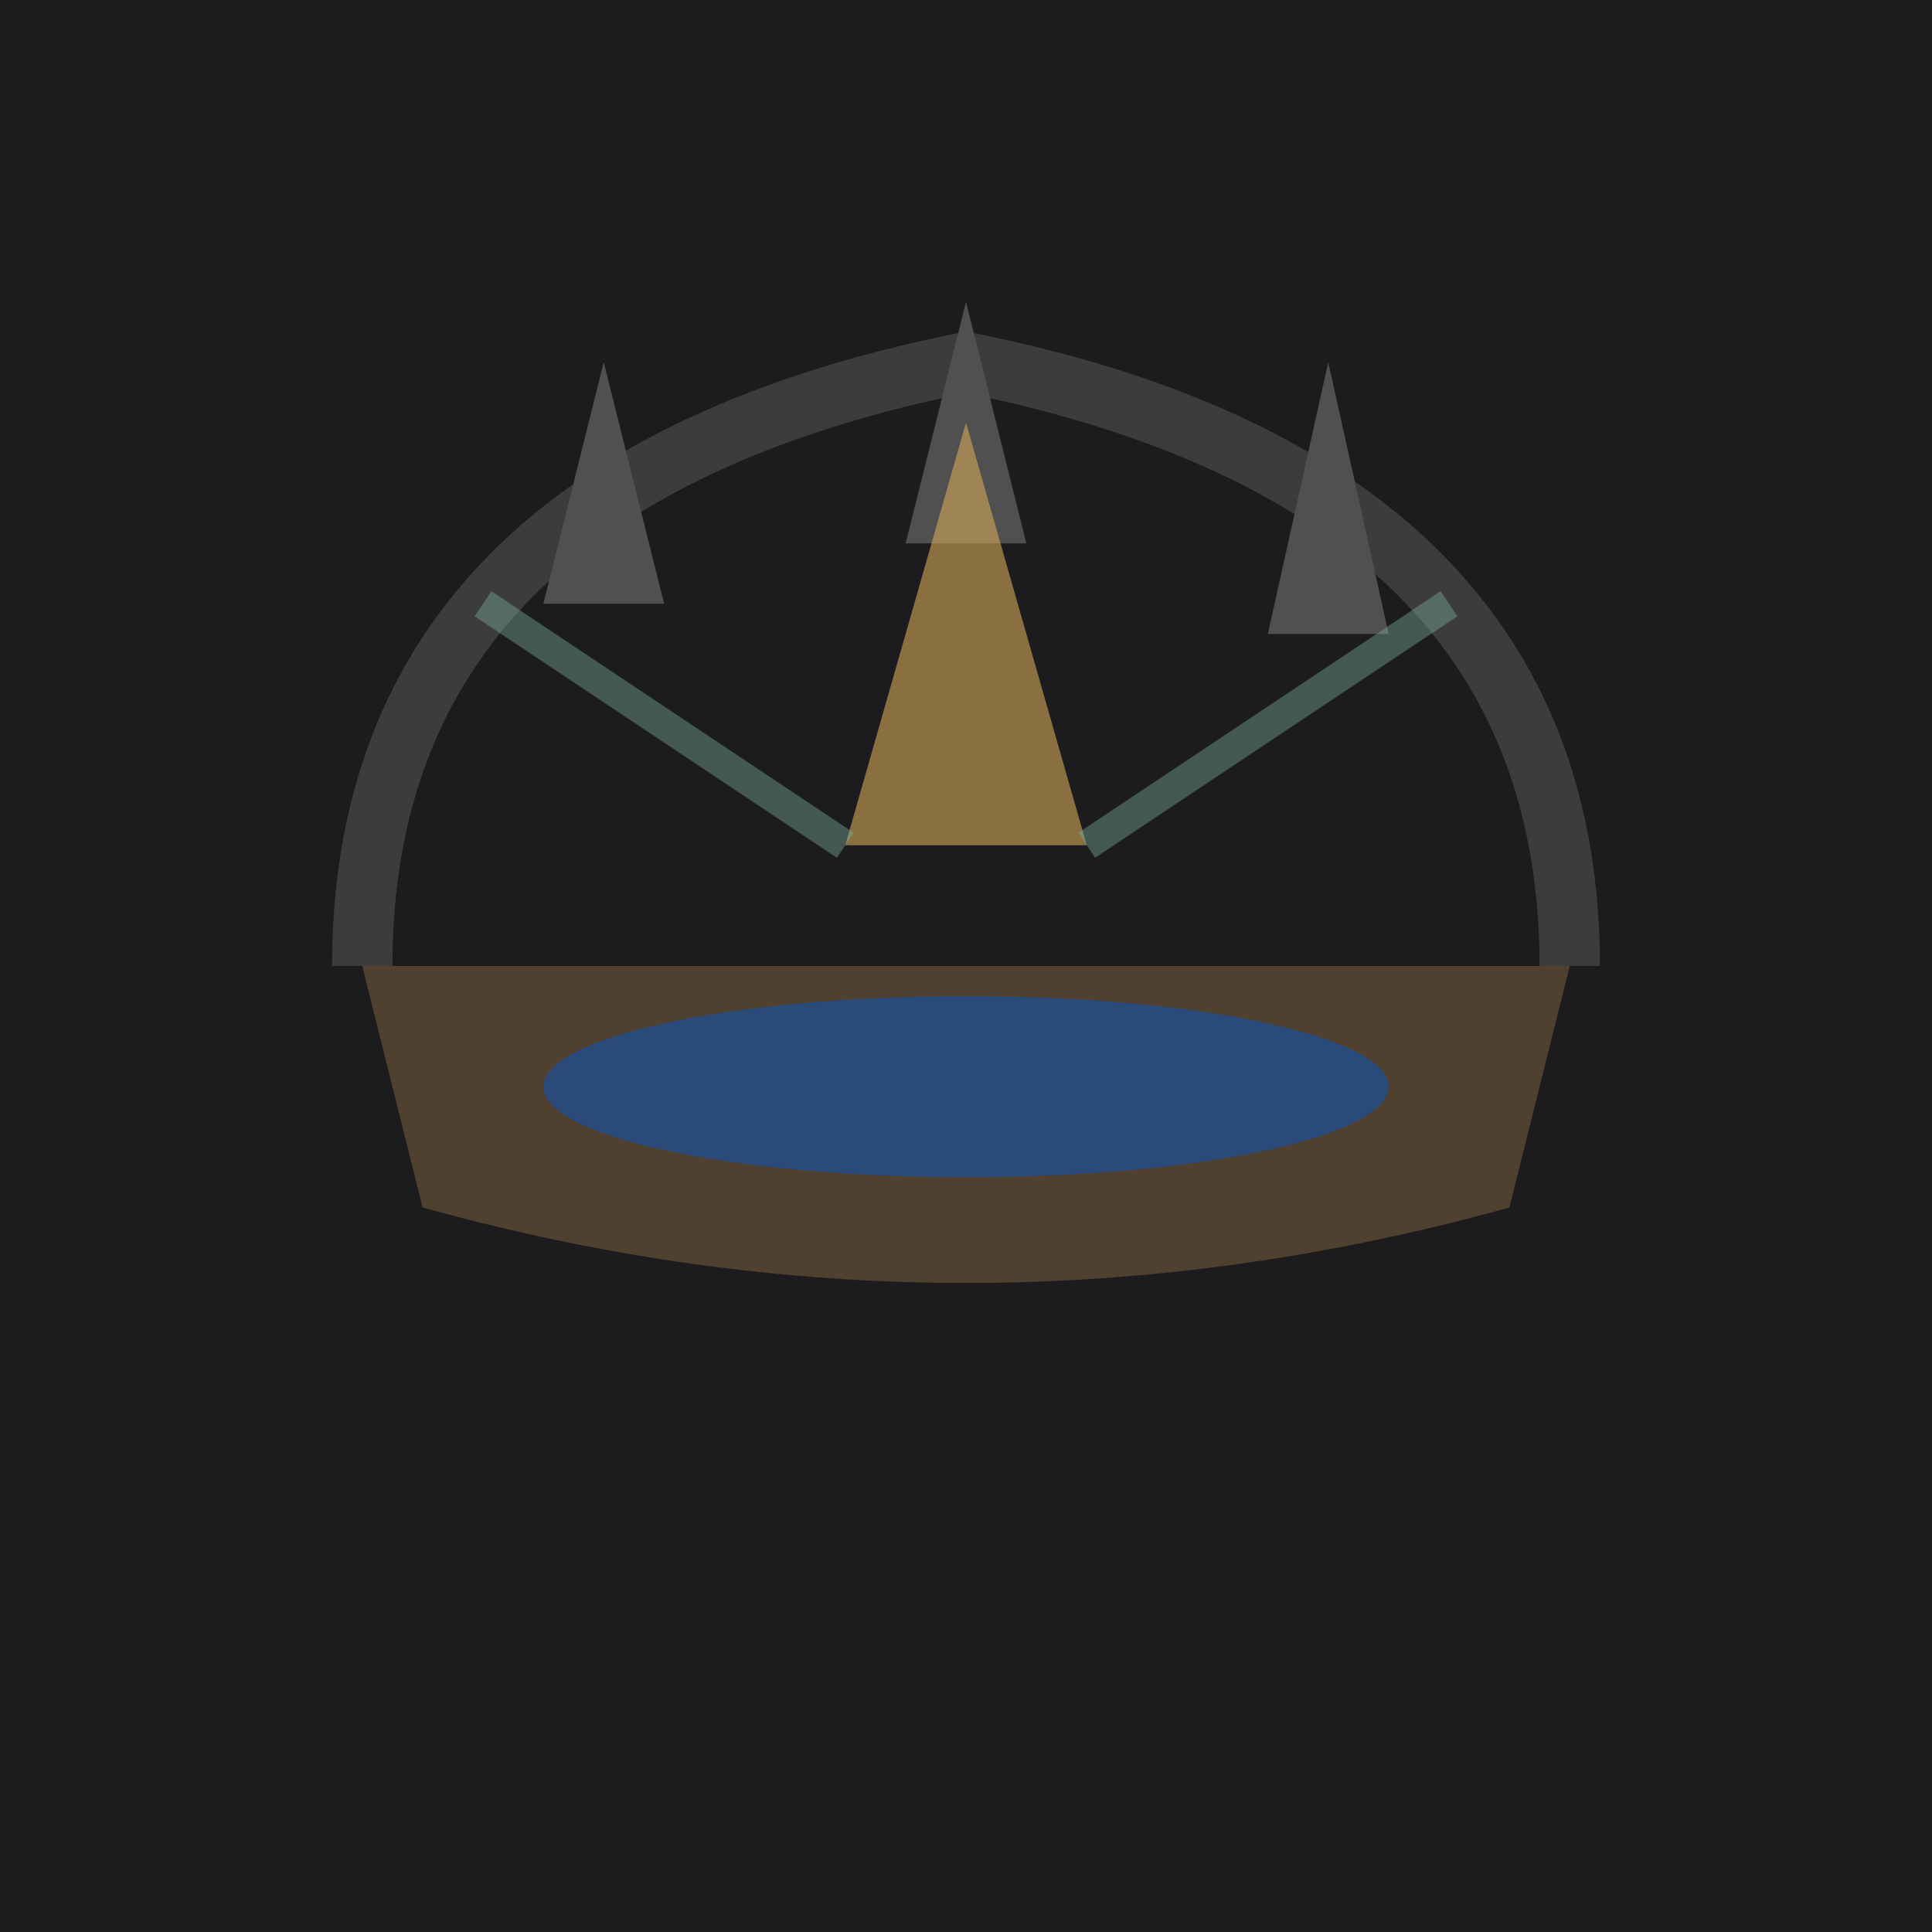
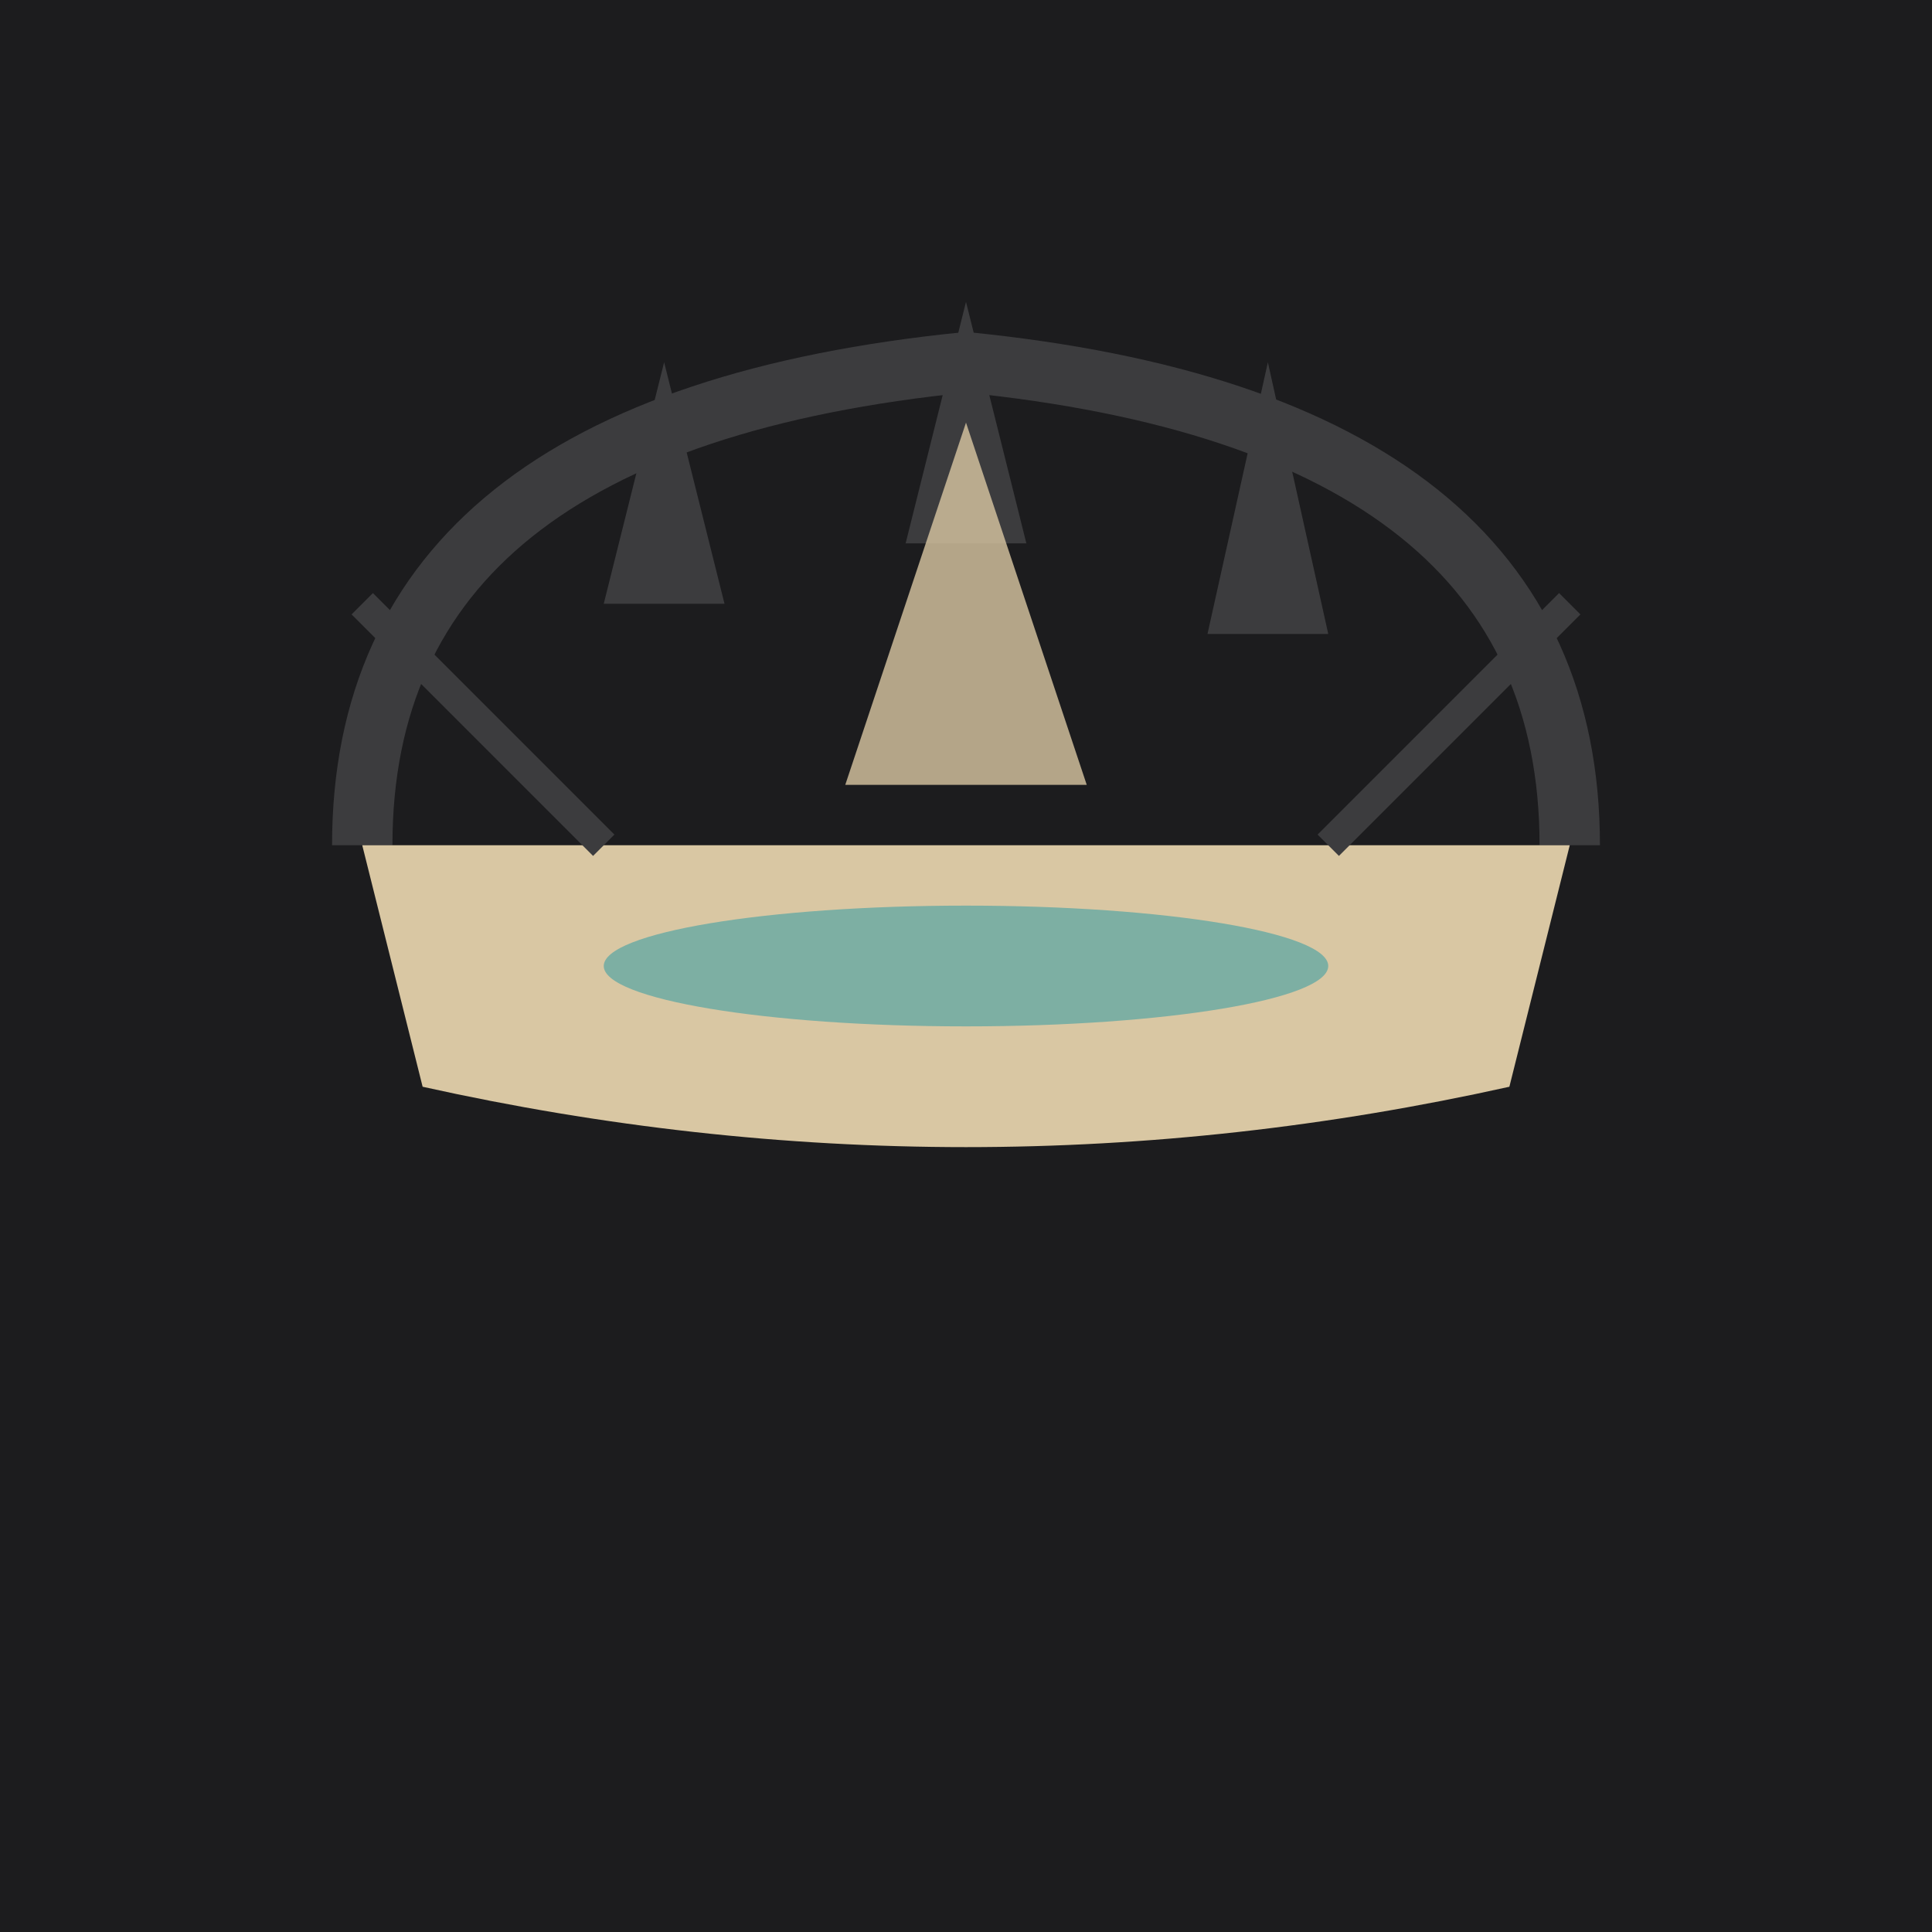
- <svg xmlns="http://www.w3.org/2000/svg" viewBox="0 0 64 64">
+ <svg xmlns="http://www.w3.org/2000/svg" viewBox="0 0 64 64" role="img" aria-labelledby="title-sondonong desc-sondonong">
  <rect width="64" height="64" fill="#1C1C1E" />
-   <path d="M 12 32 Q 12 16 32 12 Q 52 16 52 32" stroke="#3C3C3E" stroke-width="2" fill="none" />
-   <polygon points="20,12 18,20 22,20" fill="#505050" />
-   <polygon points="32,10 30,18 34,18" fill="#505050" />
-   <polygon points="44,12 42,21 46,21" fill="#505050" />
-   <path d="M 12 32 L 52 32 L 50 40 Q 32 45 14 40 Z" fill="#504030" />
-   <ellipse cx="32" cy="36" rx="14" ry="3" fill="#2A4A7A" />
-   <polygon points="32,14 28,28 36,28" fill="#D4A859" opacity="0.6" />
-   <line x1="16" y1="20" x2="28" y2="28" stroke="#7DAFA3" stroke-width="1" opacity="0.4" />
-   <line x1="48" y1="20" x2="36" y2="28" stroke="#7DAFA3" stroke-width="1" opacity="0.4" />
+   <path d="M 12 28 Q 12 14 32 12 Q 52 14 52 28" stroke="#3C3C3E" stroke-width="2" fill="none" />
+   <polygon points="22,12 20,20 24,20" fill="#3C3C3E" />
+   <polygon points="32,10 30,18 34,18" fill="#3C3C3E" />
+   <polygon points="42,12 40,21 44,21" fill="#3C3C3E" />
+   <path d="M 12 28 L 52 28 L 50 36 Q 32 40 14 36 Z" fill="#D9C7A3" />
+   <ellipse cx="32" cy="32" rx="12" ry="2" fill="#7DAFA3" />
+   <polygon points="32,14 28,26 36,26" fill="#D9C7A3" opacity="0.8" />
+   <line x1="12" y1="20" x2="20" y2="28" stroke="#3C3C3E" stroke-width="1" />
+   <line x1="52" y1="20" x2="44" y2="28" stroke="#3C3C3E" stroke-width="1" />
</svg>
